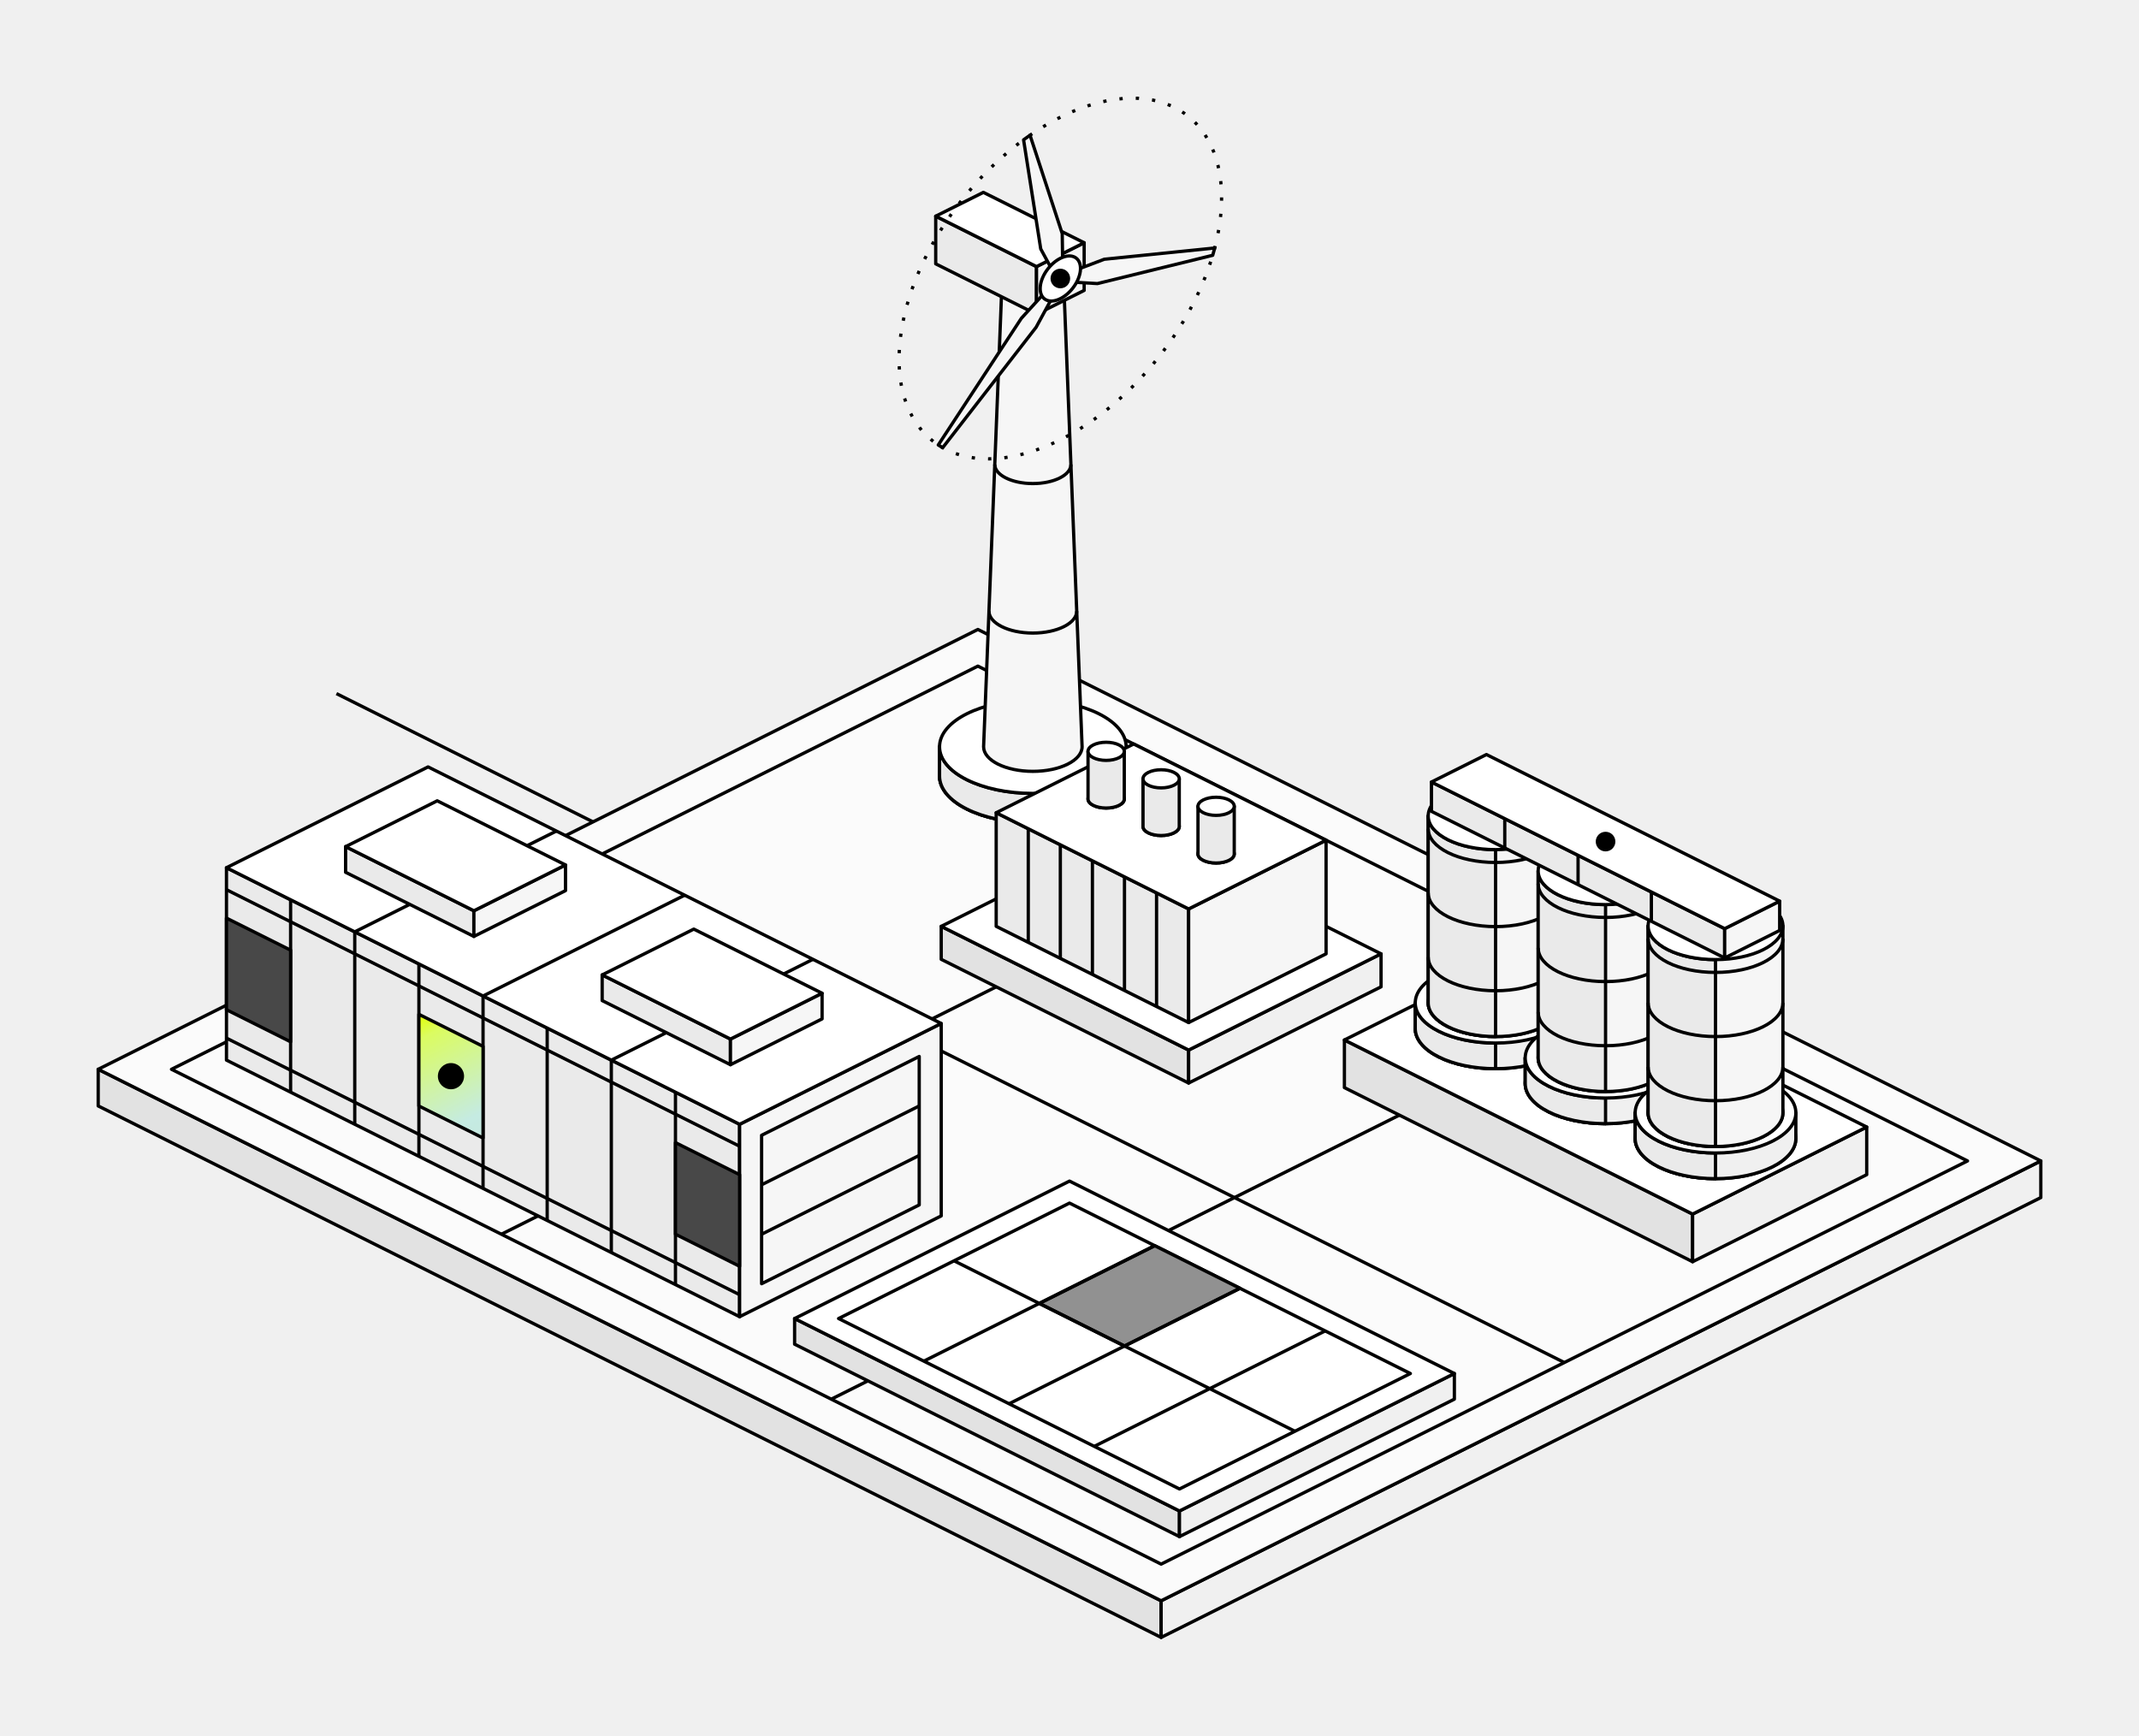
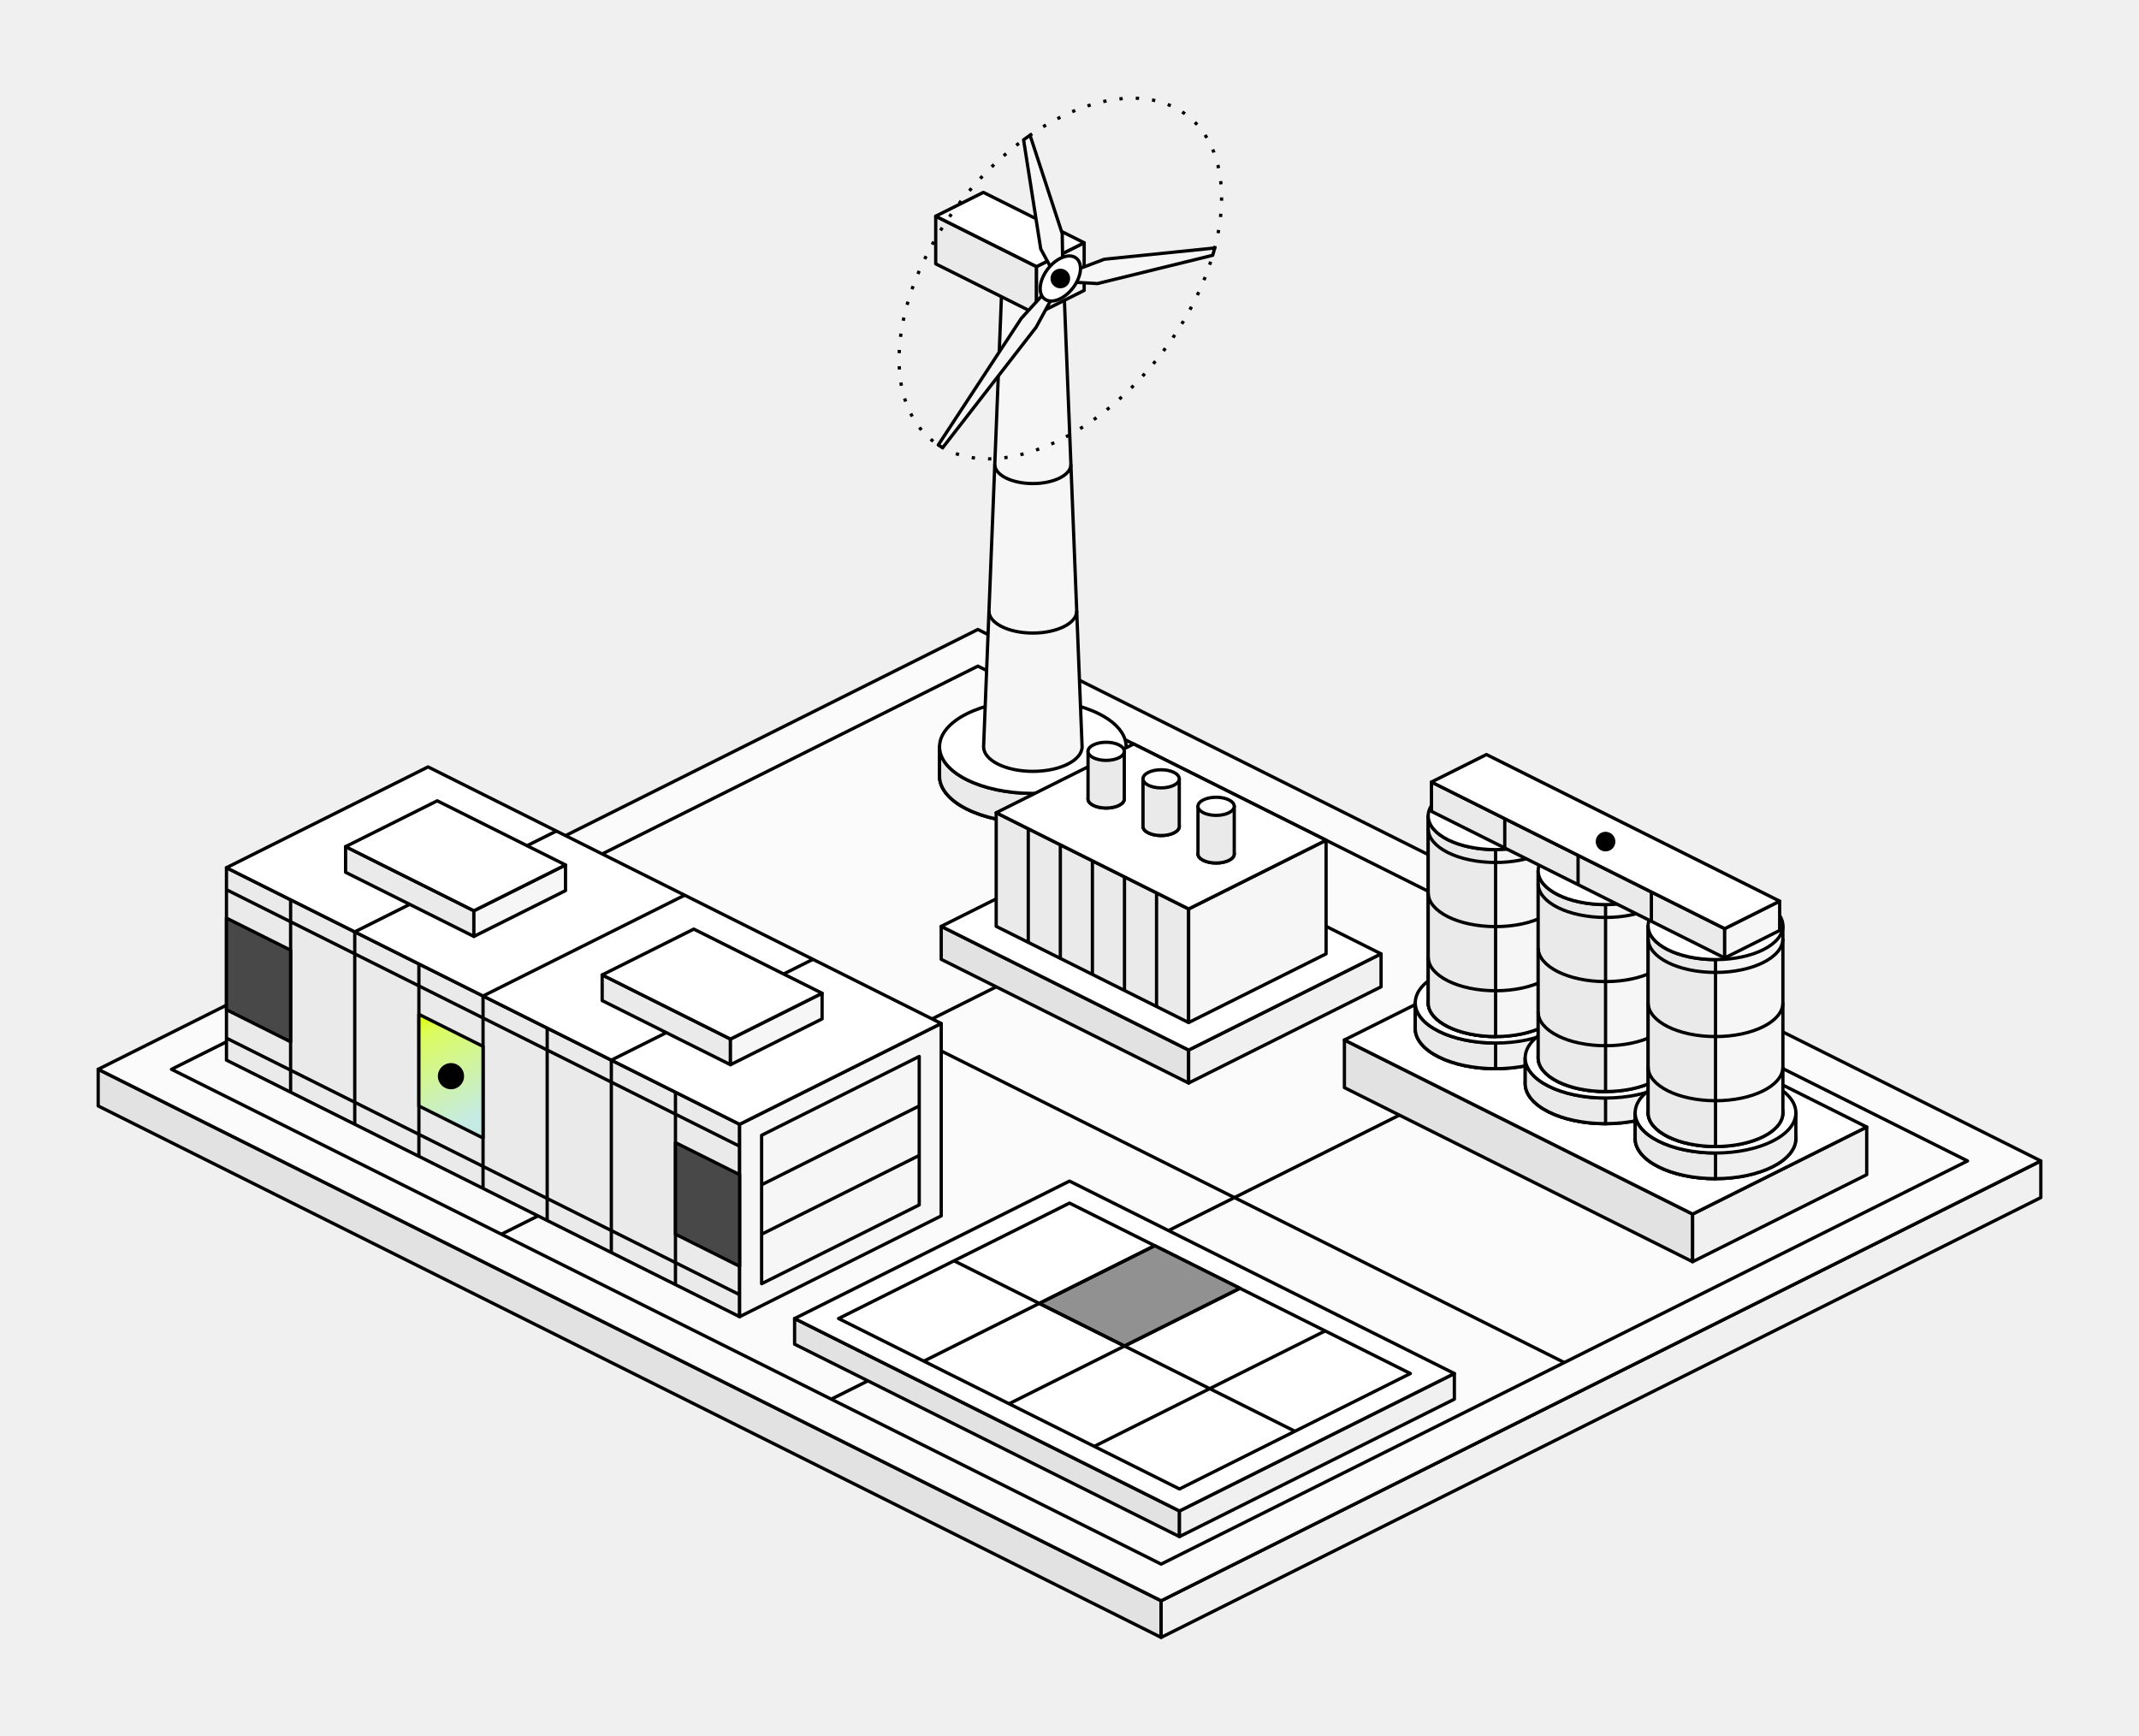
<svg class="cf-iso" style="--vb-w:653.6; --iso-travel: 16.34" viewBox="-6.8 20.06 653.6 530.34" fill="none" aria-hidden="true">
  <defs>
    <linearGradient id="cf-ex-03" x1="121.2" y1="330" x2="172.16" y2="428.28" gradientUnits="userSpaceOnUse">
      <stop stop-color="#E1FF00" />
      <stop offset="0.061" stop-color="#DBFC60" />
      <stop offset="0.32" stop-color="#C5EBE2" />
      <stop offset="1" stop-color="#CFCFCF" />
    </linearGradient>
  </defs>
  <g class="cf-iso__scene" stroke="#000" stroke-linejoin="round">
    <g class="cf-iso__form" data-stage="0">
      <path d="M23.2 346.8 348 509.2 348 520.4 23.2 358Z" fill="#E2E2E2" />
      <path d="M616.8 374.8 348 509.2 348 520.4 616.8 386Z" fill="#F0F0F0" />
      <path d="M292 212.4 616.8 374.8 348 509.2 23.2 346.8Z" fill="#FBFBFB" />
      <path d="M292 223.6 594.4 374.8 348 498 45.6 346.8Z" />
      <path d="M392.8 274 146.4 397.2" />
      <path d="M493.6 324.4 247.2 447.6" />
      <path d="M168.8 285.2 471.2 436.4" />
    </g>
    <g class="cf-iso__form" data-stage="1">
      <ellipse cx="308.8" cy="257.2" rx="28.51" ry="14.26" fill="#F0F0F0" />
      <path d="M280.29 257.2 280.29 248.24 337.31 248.24 337.31 257.2A28.51 14.26 0 0 1 280.29 257.2Z" fill="#F0F0F0" />
      <path d="M308.8 271.46A28.51 14.26 0 0 1 280.29 257.2L280.29 248.24A28.51 14.26 0 0 0 308.8 262.5Z" fill="#EAEAEA" />
      <ellipse cx="308.8" cy="248.24" rx="28.51" ry="14.26" fill="#FFFFFF" />
      <path d="M299.3 108.24L293.75 248.24A15.05 7.52 0 0 0 323.85 248.24L318.3 108.24A9.5 4.75 0 0 1 299.3 108.24Z" fill="#F6F6F6" />
      <path d="M322.21 206.8A13.41 6.7 0 0 1 295.39 206.8" />
      <path d="M320.43 162A11.63 5.82 0 0 1 297.17 162" />
      <path d="M279.12 86.12 309.92 101.52 309.92 116.08 279.12 100.68Z" fill="#EAEAEA" />
      <path d="M324.48 94.24 309.92 101.52 309.92 116.08 324.48 108.8Z" fill="#F6F6F6" />
      <path d="M293.68 78.84 324.48 94.24 309.92 101.52 279.12 86.12Z" fill="#FFFFFF" />
      <path d="M317.9 99.51 317.78 91.45 307.94 61.38 305.97 62.78 311.21 96.13 314.4 102Z" fill="#F6F6F6" />
      <path d="M321.44 106.3 328.53 106.71 363.76 98.07 364.38 95.84 330.61 99.28 322.55 102.34Z" fill="#F6F6F6" />
      <path d="M312.26 109.67 305.29 117.32 279.9 156.03 281.25 156.86 309.79 120.07 314.65 111.14Z" fill="#F6F6F6" />
      <ellipse cx="317.2" cy="105.16" rx="7.89" ry="4.81" transform="rotate(127.98 317.2 105.16)" fill="#FFFFFF" />
    </g>
    <g class="cf-iso__form" data-stage="2">
      <path d="M280.8 303.12 356.4 340.92 356.4 351 280.8 313.2Z" fill="#E2E2E2" />
      <path d="M415.2 311.52 356.4 340.92 356.4 351 415.2 321.6Z" fill="#F0F0F0" />
      <path d="M339.6 273.72 415.2 311.52 356.4 340.92 280.8 303.12Z" fill="#FFFFFF" />
      <path d="M297.6 268.4 356.4 297.8 356.4 332.52 297.6 303.12Z" fill="#EAEAEA" />
      <path d="M398.4 276.8 356.4 297.8 356.4 332.52 398.4 311.52Z" fill="#F6F6F6" />
      <path d="M339.6 247.4 398.4 276.8 356.4 297.8 297.6 268.4Z" fill="#FFFFFF" />
      <path d="M307.4 308.02 307.4 273.3" />
      <path d="M317.2 312.92 317.2 278.2" />
      <path d="M327 317.82 327 283.1" />
      <path d="M336.8 322.72 336.8 288" />
      <path d="M346.6 327.62 346.6 292.9" />
      <ellipse cx="331.2" cy="264.2" rx="5.54" ry="2.77" fill="#EAEAEA" />
      <path d="M325.66 264.2 325.66 249.64 336.74 249.64 336.74 264.2A5.54 2.77 0 0 1 325.66 264.2Z" fill="#EAEAEA" />
      <ellipse cx="331.2" cy="249.64" rx="5.54" ry="2.77" fill="#FFFFFF" />
      <ellipse cx="348" cy="272.6" rx="5.54" ry="2.77" fill="#EAEAEA" />
      <path d="M342.46 272.6 342.46 258.04 353.54 258.04 353.54 272.6A5.54 2.77 0 0 1 342.46 272.6Z" fill="#EAEAEA" />
      <ellipse cx="348" cy="258.04" rx="5.54" ry="2.77" fill="#FFFFFF" />
      <ellipse cx="364.8" cy="281" rx="5.54" ry="2.77" fill="#EAEAEA" />
      <path d="M359.26 281 359.26 266.44 370.34 266.44 370.34 281A5.54 2.77 0 0 1 359.26 281Z" fill="#EAEAEA" />
      <ellipse cx="364.8" cy="266.44" rx="5.54" ry="2.77" fill="#FFFFFF" />
      <path d="M404 337.84 510.4 391.04 510.4 405.6 404 352.4Z" fill="#E2E2E2" />
      <path d="M563.6 364.44 510.4 391.04 510.4 405.6 563.6 379Z" fill="#F0F0F0" />
      <path d="M457.2 311.24 563.6 364.44 510.4 391.04 404 337.84Z" fill="#FFFFFF" />
      <ellipse cx="450.2" cy="334.34" rx="24.55" ry="12.28" fill="#F0F0F0" />
      <path d="M425.65 334.34 425.65 326.5 474.75 326.5 474.75 334.34A24.55 12.28 0 1 1 425.65 334.34Z" fill="#F0F0F0" />
      <path d="M450.2 346.62A24.55 12.28 0 0 1 425.65 334.34L425.65 326.5A24.55 12.28 0 0 0 450.2 338.78Z" fill="#EAEAEA" />
      <ellipse cx="450.2" cy="326.5" rx="24.55" ry="12.28" fill="#FFFFFF" />
      <ellipse cx="450.2" cy="326.5" rx="20.59" ry="10.3" fill="#F6F6F6" />
      <path d="M429.61 326.5 429.61 269.38 470.79 269.38 470.79 326.5A20.59 10.3 0 0 1 429.61 326.5Z" fill="#F6F6F6" />
      <path d="M450.2 336.8A20.59 10.3 0 0 1 429.61 326.5L429.61 269.38A20.59 10.3 0 0 0 450.2 279.68Z" fill="#EAEAEA" />
      <ellipse cx="450.2" cy="269.38" rx="20.59" ry="10.3" fill="#FFFFFF" />
      <path d="M470.79 312.5A20.59 10.3 0 0 1 429.61 312.5" />
      <path d="M470.79 292.9A20.59 10.3 0 0 1 429.61 292.9" />
      <path d="M470.79 273.3A20.59 10.3 0 0 1 429.61 273.3" />
      <ellipse cx="483.8" cy="351.14" rx="24.55" ry="12.28" fill="#F0F0F0" />
      <path d="M459.25 351.14 459.25 343.3 508.35 343.3 508.35 351.14A24.55 12.28 0 1 1 459.25 351.14Z" fill="#F0F0F0" />
      <path d="M483.8 363.42A24.55 12.28 0 0 1 459.25 351.14L459.25 343.3A24.55 12.28 0 0 0 483.8 355.58Z" fill="#EAEAEA" />
      <ellipse cx="483.8" cy="343.3" rx="24.55" ry="12.28" fill="#FFFFFF" />
      <ellipse cx="483.8" cy="343.3" rx="20.59" ry="10.3" fill="#F6F6F6" />
      <path d="M463.21 343.3 463.21 286.18 504.39 286.18 504.39 343.3A20.59 10.3 0 0 1 463.21 343.3Z" fill="#F6F6F6" />
      <path d="M483.8 353.6A20.59 10.3 0 0 1 463.21 343.3L463.21 286.18A20.59 10.3 0 0 0 483.8 296.48Z" fill="#EAEAEA" />
      <ellipse cx="483.8" cy="286.18" rx="20.59" ry="10.3" fill="#FFFFFF" />
      <path d="M504.39 329.3A20.59 10.3 0 0 1 463.21 329.3" />
      <path d="M504.39 309.7A20.59 10.3 0 0 1 463.21 309.7" />
      <path d="M504.39 290.1A20.59 10.3 0 0 1 463.21 290.1" />
      <ellipse cx="517.4" cy="367.94" rx="24.55" ry="12.28" fill="#F0F0F0" />
      <path d="M492.85 367.94 492.85 360.1 541.95 360.1 541.95 367.94A24.55 12.28 0 1 1 492.85 367.94Z" fill="#F0F0F0" />
      <path d="M517.4 380.22A24.55 12.28 0 0 1 492.85 367.94L492.85 360.1A24.55 12.28 0 0 0 517.4 372.38Z" fill="#EAEAEA" />
      <ellipse cx="517.4" cy="360.1" rx="24.55" ry="12.28" fill="#FFFFFF" />
      <ellipse cx="517.4" cy="360.1" rx="20.59" ry="10.3" fill="#F6F6F6" />
      <path d="M496.81 360.1 496.81 302.98 537.99 302.98 537.99 360.1A20.59 10.3 0 0 1 496.81 360.1Z" fill="#F6F6F6" />
      <path d="M517.4 370.4A20.59 10.3 0 0 1 496.81 360.1L496.81 302.98A20.59 10.3 0 0 0 517.4 313.28Z" fill="#EAEAEA" />
      <ellipse cx="517.4" cy="302.98" rx="20.59" ry="10.3" fill="#FFFFFF" />
      <path d="M537.99 346.1A20.59 10.3 0 0 1 496.81 346.1" />
      <path d="M537.99 326.5A20.59 10.3 0 0 1 496.81 326.5" />
      <path d="M537.99 306.9A20.59 10.3 0 0 1 496.81 306.9" />
      <path d="M430.6 259.02 520.2 303.82 520.2 312.78 430.6 267.98Z" fill="#EAEAEA" />
      <path d="M537 295.42 520.2 303.82 520.2 312.78 537 304.38Z" fill="#F6F6F6" />
      <path d="M447.4 250.62 537 295.42 520.2 303.82 430.6 259.02Z" fill="#FFFFFF" />
      <path d="M453 279.18 453 270.22" />
      <path d="M475.4 290.38 475.4 281.42" />
      <path d="M497.8 301.58 497.8 292.62" />
    </g>
    <g class="cf-iso__form" data-stage="3">
      <path d="M62.4 285.2 219.2 363.6 219.2 422.4 62.4 344Z" fill="#EAEAEA" />
      <path d="M280.8 332.8 219.2 363.6 219.2 422.4 280.8 391.6Z" fill="#F6F6F6" />
      <path d="M124 254.4 280.8 332.8 219.2 363.6 62.4 285.2Z" fill="#FFFFFF" />
      <path d="M82 353.8 82 295" />
      <path d="M101.6 363.6 101.6 304.8" />
      <path d="M121.2 373.4 121.2 314.6" />
      <path d="M140.8 383.2 140.8 324.4" />
      <path d="M160.4 393 160.4 334.2" />
      <path d="M180 402.8 180 344" />
      <path d="M199.6 412.6 199.6 353.8" />
      <path d="M62.4 291.92 219.2 370.32" />
      <path d="M62.4 337.28 219.2 415.68" />
      <path d="M62.4 328.6 82 338.4 82 310.4 62.4 300.6Z" fill="#484848" />
      <path d="M199.6 397.2 219.2 407 219.2 379 199.6 369.2Z" fill="#484848" />
      <path d="M163.2 274 101.6 304.8" />
      <path d="M202.4 293.6 140.8 324.4" />
      <path d="M241.6 313.2 180 344" />
      <path d="M98.8 278.76 138 298.36 138 306.2 98.8 286.6Z" fill="#EAEAEA" />
      <path d="M166 284.36 138 298.36 138 306.2 166 292.2Z" fill="#F6F6F6" />
      <path d="M126.8 264.76 166 284.36 138 298.36 98.8 278.76Z" fill="#FFFFFF" />
      <path d="M177.2 317.96 216.4 337.56 216.4 345.4 177.2 325.8Z" fill="#EAEAEA" />
      <path d="M244.4 323.56 216.4 337.56 216.4 345.4 244.4 331.4Z" fill="#F6F6F6" />
      <path d="M205.2 303.96 244.4 323.56 216.4 337.56 177.2 317.96Z" fill="#FFFFFF" />
      <path d="M274.08 388.24 225.92 412.32 225.92 366.96 274.08 342.88Z" />
      <path d="M274.08 373.12 225.92 397.2" />
      <path d="M274.08 358 225.92 382.08" />
      <path d="M236 422.96 353.6 481.76 353.6 489.6 236 430.8Z" fill="#E2E2E2" />
      <path d="M437.6 439.76 353.6 481.76 353.6 489.6 437.6 447.6Z" fill="#F0F0F0" />
      <path d="M320 380.96 437.6 439.76 353.6 481.76 236 422.96Z" fill="#FFFFFF" />
      <path d="M320 387.68 424.16 439.76 353.6 475.04 249.44 422.96Z" />
      <path d="M346.04 400.7 372.08 413.72 336.8 431.36 310.76 418.34Z" fill="#919191" />
      <path d="M346.04 400.7 275.48 435.98" />
      <path d="M372.08 413.72 301.52 449" />
      <path d="M398.12 426.74 327.56 462.02" />
      <path d="M284.72 405.32 388.88 457.4" />
    </g>
    <ellipse class="cf-iso__ghost cf-iso__orbit" cx="317.2" cy="105.16" rx="63.12" ry="38.48" transform="rotate(127.98 317.2 105.16)" fill="none" stroke-dasharray="1 4" />
    <path class="cf-iso__light" d="M121.2 358 140.8 367.8 140.8 339.8 121.2 330Z" fill="url(#cf-ex-03)" />
-     <line class="cf-iso__trace" x1="96" y1="232" x2="174.4" y2="271.2" stroke="#000" pathLength="1" />
    <circle class="cf-iso__node" cx="131" cy="348.9" r="4" fill="#000" stroke="none" />
    <circle class="cf-iso__node" cx="483.8" cy="277.22" r="3" fill="#000" stroke="none" />
    <circle class="cf-iso__node" cx="317.2" cy="105.16" r="3" fill="#000" stroke="none" />
  </g>
</svg>
